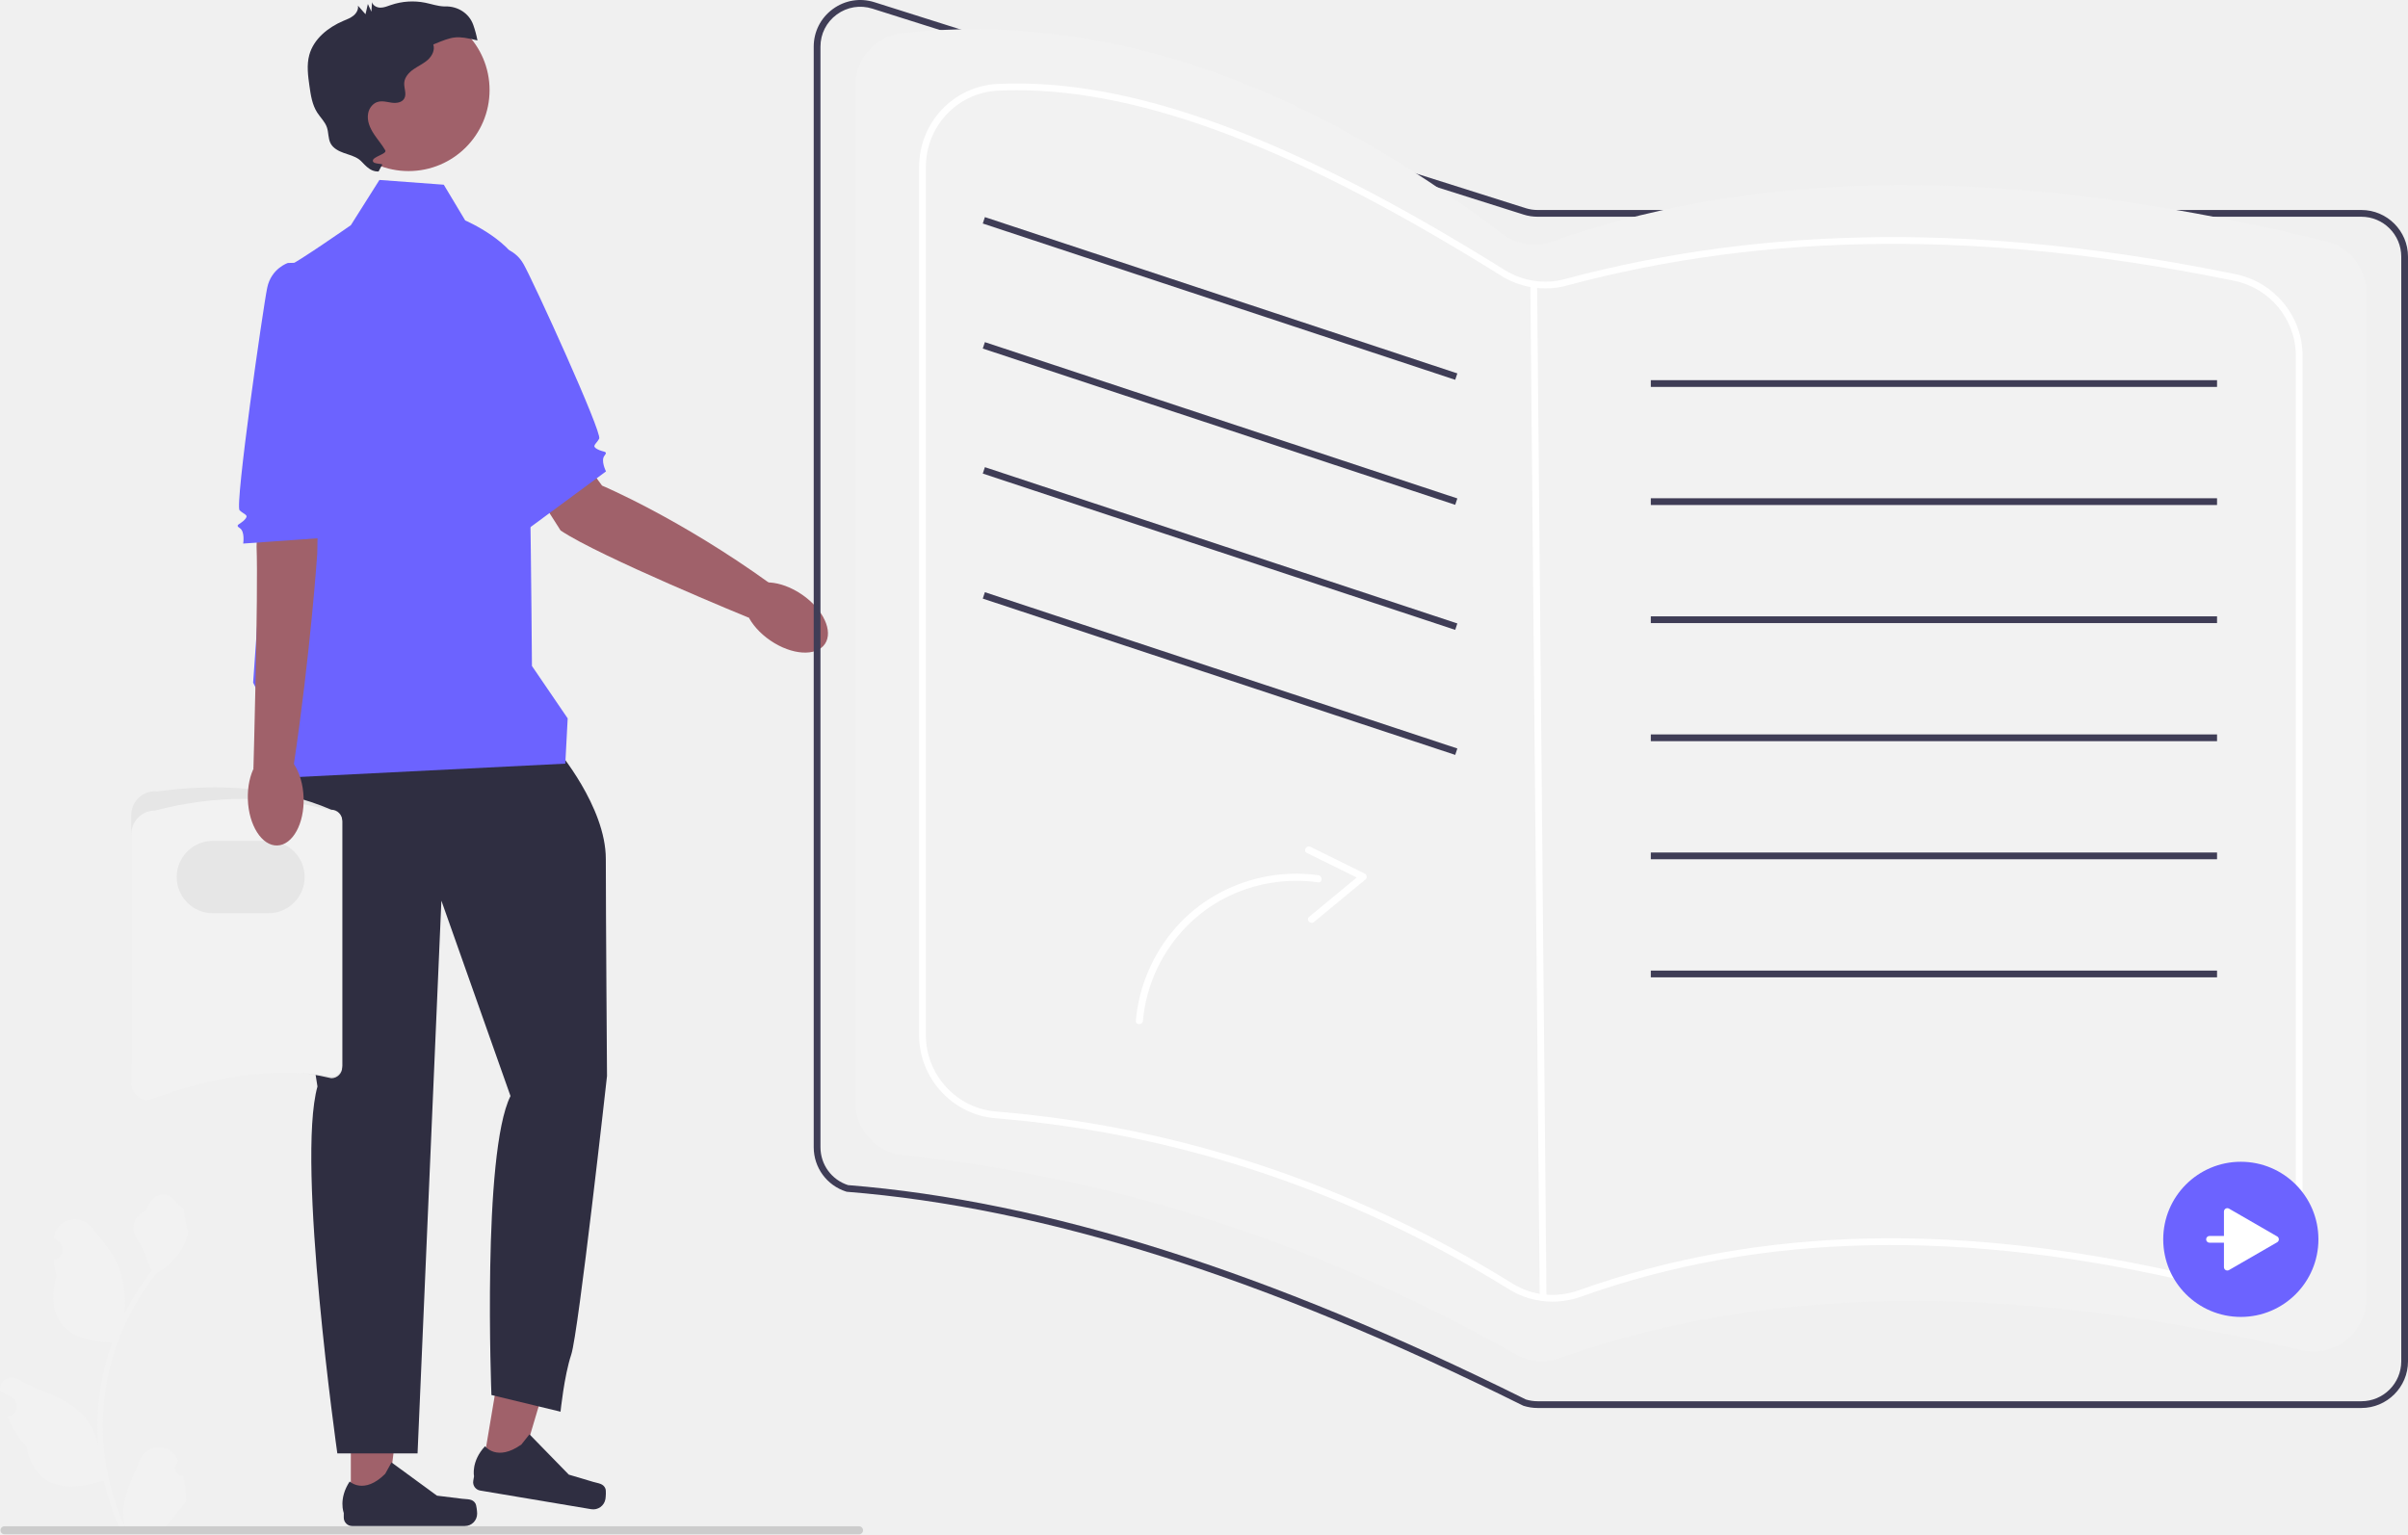
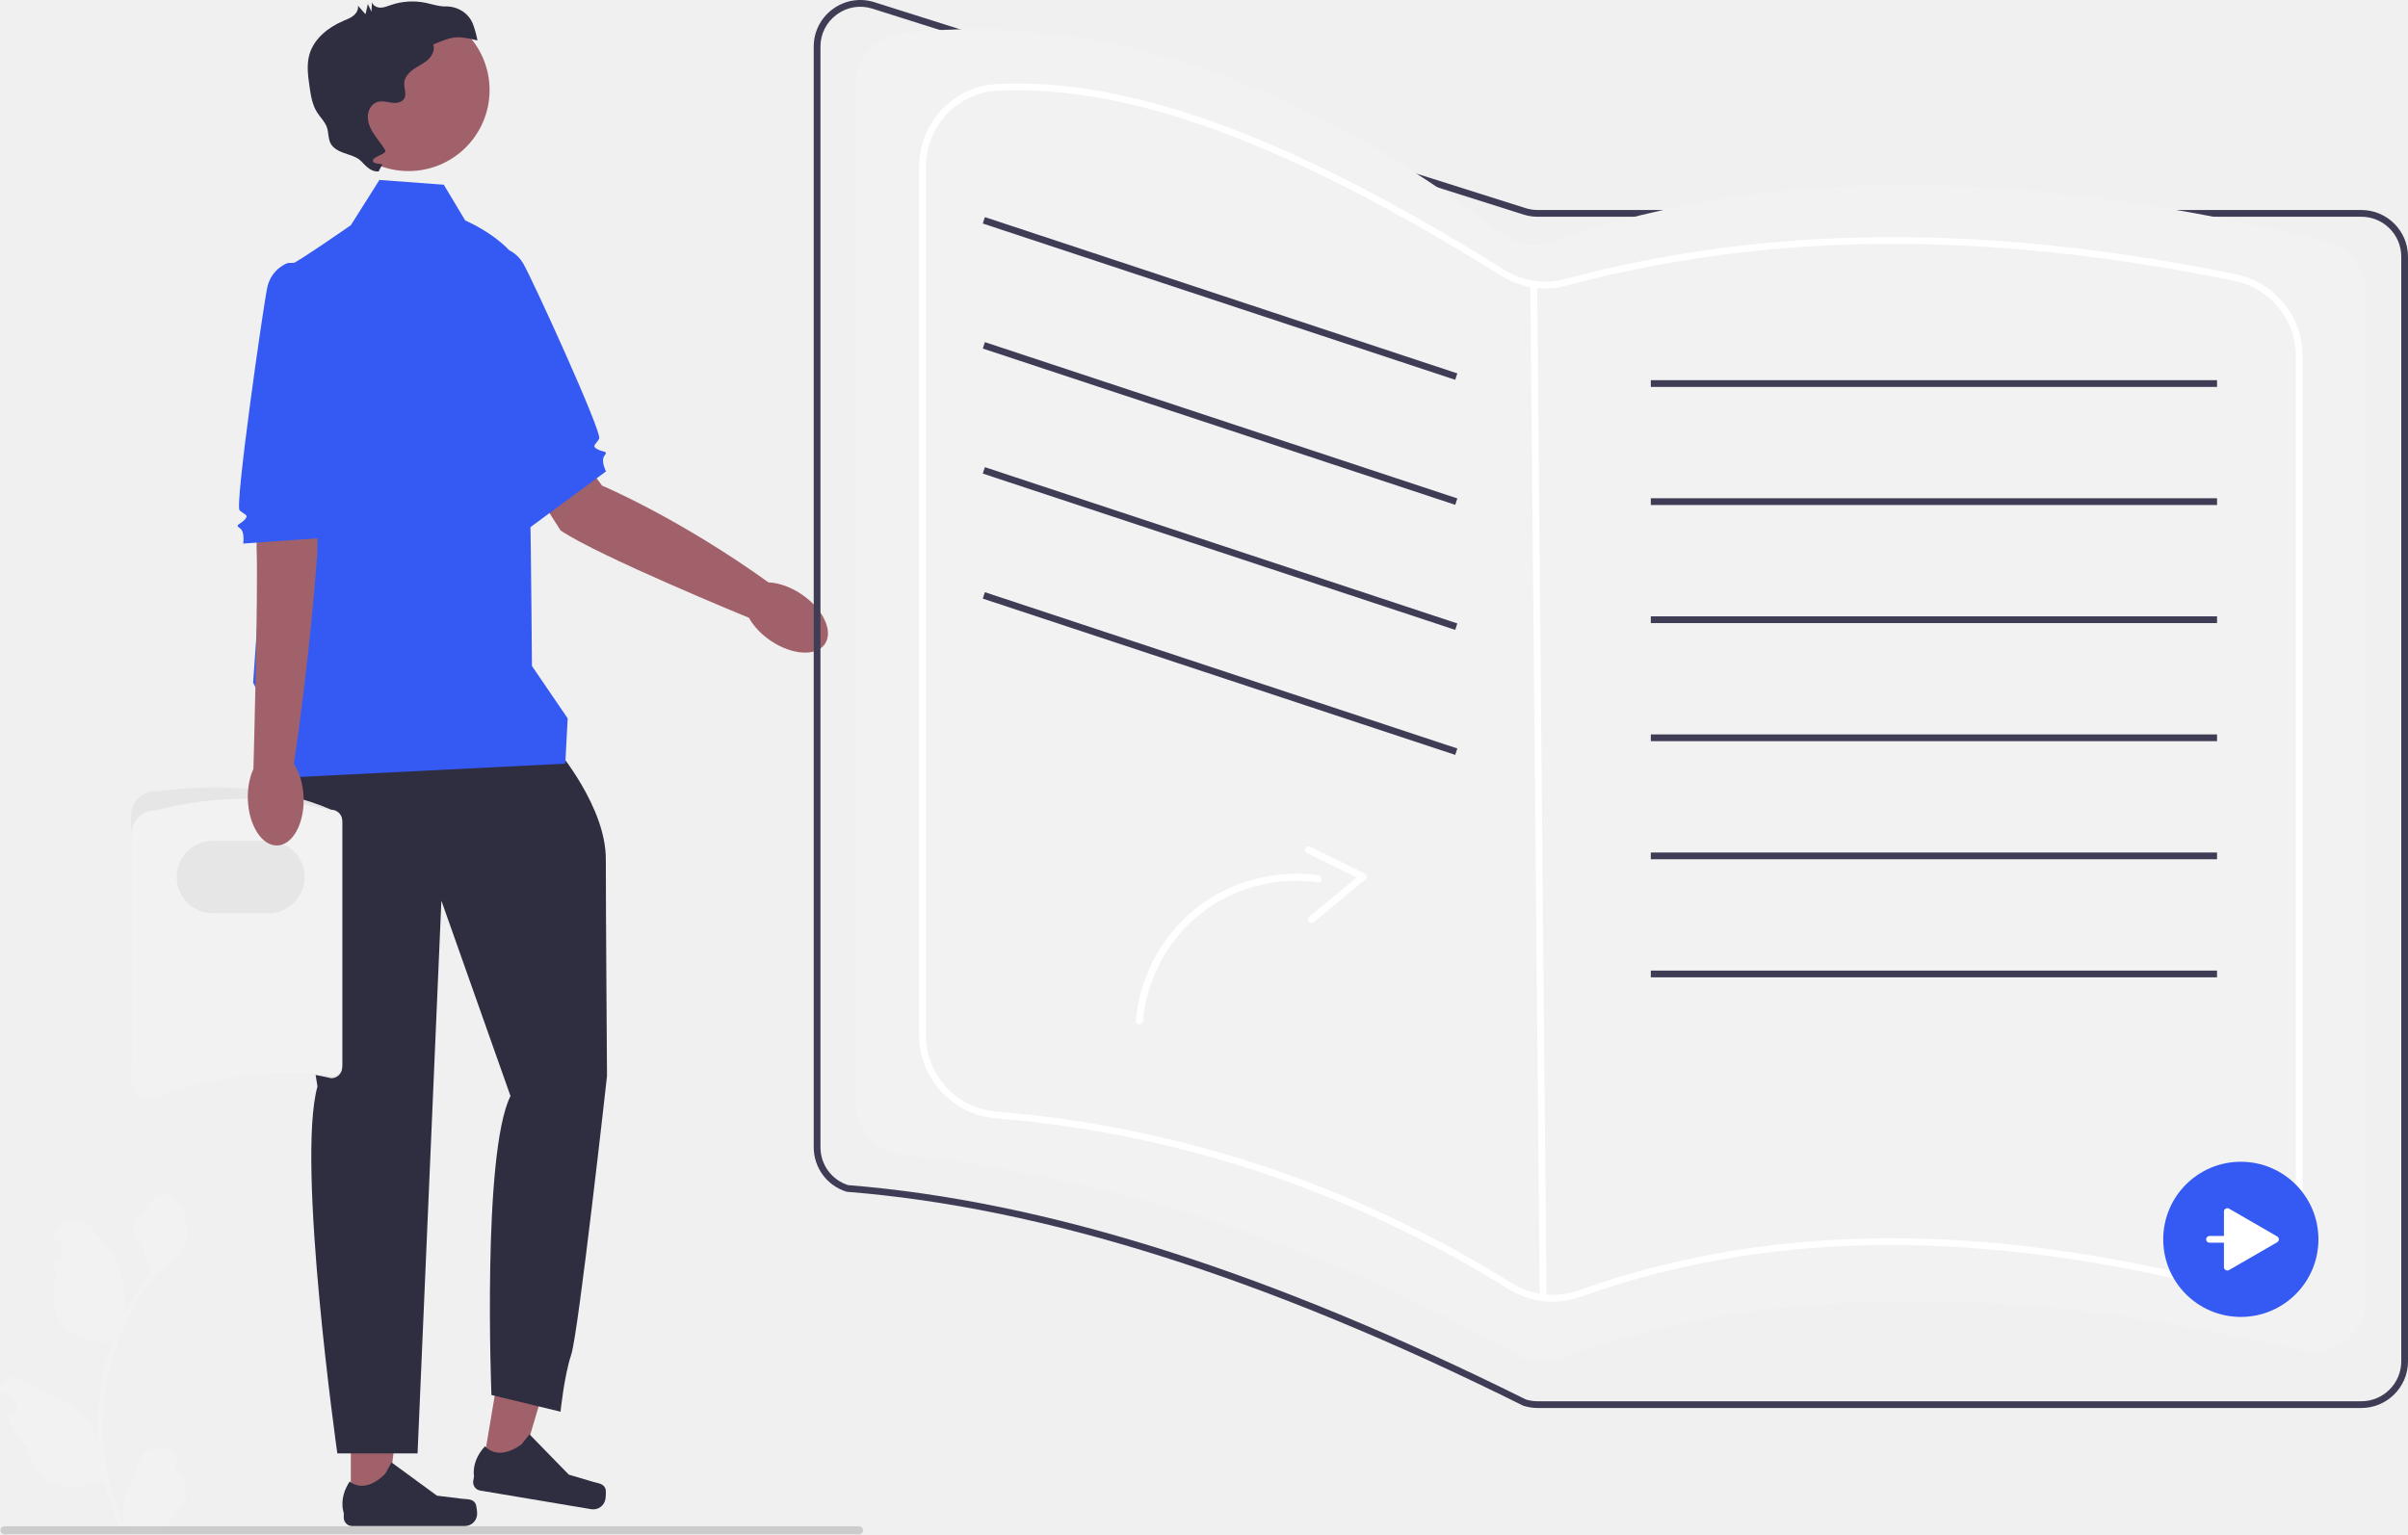
<svg xmlns="http://www.w3.org/2000/svg" width="713.742" height="454.878" viewBox="0 0 713.742 454.878">
  <path d="M151.455,107.121l26.994,36.849s23.015,9.678,49.913,29.109l-6.439,10.051s-44.397-18.18-55.759-25.861l-20.747-32.525,6.038-17.623Z" fill="#a0616a" />
  <ellipse cx="233.007" cy="183.071" rx="8.267" ry="13.924" transform="translate(-49.60553 272.1628) rotate(-55.65347)" fill="#a0616a" />
-   <path d="M138.261,75.664l8.834-2.506s5.142,.01,8.043,5.061c2.901,5.051,23.441,50.085,22.468,51.829-.974,1.745-2.333,2.13-.588,3.104,1.745,.974,3.342,.48,2.153,1.939s.454,4.664,.454,4.664l-22.66,16.719-18.703-80.809Z" fill="#6c63ff" />
+   <path d="M138.261,75.664l8.834-2.506s5.142,.01,8.043,5.061c2.901,5.051,23.441,50.085,22.468,51.829-.974,1.745-2.333,2.13-.588,3.104,1.745,.974,3.342,.48,2.153,1.939s.454,4.664,.454,4.664l-22.66,16.719-18.703-80.809Z" fill="#355af3" />
  <polygon points="103.988 445.968 114.765 445.967 119.892 404.397 103.986 404.398 103.988 445.968" fill="#a0616a" />
  <path d="M140.912,445.724h0c.336,.565,.513,2.389,.513,3.046h0c0,2.02-1.638,3.658-3.658,3.658h-33.376c-1.378,0-2.495-1.117-2.495-2.495v-1.39s-1.651-4.176,1.748-9.324c0,0,4.225,4.031,10.538-2.282l1.862-3.373,13.476,9.855,7.469,.919c1.634,.201,3.083-.031,3.924,1.385Z" fill="#2f2e41" />
  <polygon points="142.995 435.466 153.623 437.25 165.566 397.104 149.88 394.47 142.995 435.466" fill="#a0616a" />
  <path d="M179.449,441.342h0c.237,.613,.11,2.441,.001,3.089h0c-.335,1.992-2.221,3.336-4.213,3.001l-32.915-5.53c-1.359-.228-2.276-1.515-2.047-2.874l.23-1.37s-.936-4.392,3.269-8.905c0,0,3.499,4.675,10.77-.505l2.395-3.017,11.657,11.952,7.214,2.144c1.578,.469,3.046,.48,3.64,2.015Z" fill="#2f2e41" />
  <path d="M165.087,222.162s14.48,16.952,14.48,32.492,.353,64.355,.353,64.355c0,0-8.476,76.207-10.595,82.564-2.119,6.357-3.179,16.952-3.179,16.952l-20.484-4.944s-2.825-71.693,5.651-88.645l-20.484-57.92-7.063,163.87h-23.779s-12.244-86.173-5.887-108.776c0,0-14.127-86.173-10.595-91.118,3.532-4.944,81.582-8.829,81.582-8.829Z" fill="#2f2e41" />
-   <path d="M112.465,53.348l19.071,1.413,6.357,10.595s14.833,6.357,16.952,15.539c2.119,9.182,2.825,116.546,2.825,116.546l10.595,15.539-.706,13.42-84.76,4.238v-12.903l-7.77-15.35s8.476-122.903,10.595-123.609c2.119-.706,18.365-12.008,18.365-12.008l8.476-13.42Z" fill="#6c63ff" />
+   <path d="M112.465,53.348l19.071,1.413,6.357,10.595s14.833,6.357,16.952,15.539c2.119,9.182,2.825,116.546,2.825,116.546l10.595,15.539-.706,13.42-84.76,4.238v-12.903l-7.77-15.35s8.476-122.903,10.595-123.609c2.119-.706,18.365-12.008,18.365-12.008l8.476-13.42Z" fill="#355af3" />
  <circle cx="121.096" cy="26.704" r="24.015" fill="#a0616a" />
  <path d="M140.279,7.387c-1.222-3.466-4.612-5.568-8.286-5.486-.156,.003-.311,.002-.465-.004-1.85-.076-3.626-.708-5.44-1.078-3.381-.691-6.947-.46-10.21,.662-1.014,.349-2.03,.787-3.103,.788-1.073,0-2.241-.588-2.503-1.628-.062,.942-.124,1.884-.186,2.826-.349-.762-.698-1.525-1.047-2.287l-.699,3.04-2.24-2.541c.2,1.12-.453,2.249-1.337,2.965-.884,.716-1.976,1.112-3.022,1.558-4.517,1.925-8.758,5.334-10.06,10.069-.822,2.991-.392,6.166,.044,9.237,.385,2.715,.804,5.524,2.28,7.836,.946,1.482,2.31,2.729,2.886,4.39,.537,1.548,.334,3.321,1.098,4.771,.767,1.456,2.351,2.28,3.901,2.833,1.55,.553,3.198,.945,4.533,1.908,1.335,.963,2.884,3.737,5.793,3.588l.939-1.764c.966-.787-2.608-.163-2.645-1.408-.037-1.245,4.3-2.014,3.685-3.098-.943-1.661-2.218-3.107-3.28-4.695-1.242-1.857-2.219-4.026-1.791-6.292,.167-.882,.579-1.714,1.208-2.355,1.812-1.846,3.832-1.035,5.795-.771,1.353,.182,2.969-.028,3.672-1.199,.822-1.37-.094-3.112,.018-4.705,.119-1.688,1.398-3.073,2.79-4.035,1.392-.963,2.973-1.664,4.225-2.802,1.252-1.139,2.144-2.917,1.598-4.519,5.936-2.471,6.845-2.705,13.096-1.198-.298-1.563-.715-3.103-1.244-4.604Z" fill="#2f2e41" />
  <g>
    <path d="M38.894,314.543v-72.895c0-1.999,.852-3.913,2.338-5.25,1.486-1.337,3.478-1.984,5.467-1.775,18.422-2.478,35.773-1.3,51.498,5.43,1.781,0,3.23,1.449,3.23,3.23v73.15c0,1.781-1.449,3.23-3.23,3.23-17.309-4.06-35.566-3.003-54.183,0-2.823,0-5.12-2.297-5.12-5.12Z" fill="#e6e6e6" />
    <path d="M38.894,321.032v-73.666c0-3.895,3.169-7.064,7.064-7.064,17.616-4.609,35.029-4.617,52.238,0,1.781,0,3.23,1.449,3.23,3.23v72.401c0,1.778-1.445,3.226-3.222,3.23-16.968-2.952-35.145-.077-54.191,6.988-2.823,0-5.12-2.297-5.12-5.12Z" fill="#f2f2f2" />
    <path d="M79.572,270.745h-16.473c-5.916,0-10.729-4.812-10.729-10.729s4.813-10.729,10.729-10.729h16.473c5.917,0,10.729,4.813,10.729,10.729s-4.813,10.729-10.729,10.729Z" fill="#e6e6e6" />
  </g>
  <path d="M94.67,126.057l-.63,38.032s-2.012,29.64-7.01,62.996l-11.912,.76s1.466-52.081,.932-65.785l.842-30.438,17.778-5.565Z" fill="#a0616a" />
  <ellipse cx="81.726" cy="236.743" rx="8.267" ry="13.924" transform="translate(-7.99527 2.91297) rotate(-1.94678)" fill="#a0616a" />
-   <path d="M94.485,77.637l-9.176,.334s-4.89,1.592-6.096,7.29c-1.206,5.698-9.66,64.671-8.197,66.031,1.463,1.36,2.875,1.309,1.515,2.772-1.36,1.463-3.032,1.485-1.452,2.507,1.58,1.022,1.003,4.577,1.003,4.577l25.38-1.798-2.976-81.714Z" fill="#6c63ff" />
+   <path d="M94.485,77.637l-9.176,.334s-4.89,1.592-6.096,7.29c-1.206,5.698-9.66,64.671-8.197,66.031,1.463,1.36,2.875,1.309,1.515,2.772-1.36,1.463-3.032,1.485-1.452,2.507,1.58,1.022,1.003,4.577,1.003,4.577l25.38-1.798-2.976-81.714Z" fill="#355af3" />
  <path d="M699.916,417.428h-244.152c-1.417,0-2.819-.217-4.169-.644l-.144-.058c-76.45-37.994-141.996-58.73-200.383-63.396l-.222-.044c-5.776-1.827-9.656-7.125-9.656-13.183V13.838c0-4.455,2.062-8.521,5.655-11.153,3.594-2.633,8.091-3.372,12.341-2.029l193.012,61.05c1.156,.366,2.356,.551,3.566,.551h244.152c7.624,0,13.826,6.203,13.826,13.826V403.602c0,7.624-6.202,13.826-13.826,13.826Zm-247.646-2.527c1.133,.35,2.308,.527,3.494,.527h244.152c6.521,0,11.826-5.305,11.826-11.826V76.083c0-6.521-5.305-11.826-11.826-11.826h-244.152c-1.416,0-2.818-.216-4.169-.644L258.582,2.563c-3.634-1.15-7.481-.517-10.555,1.735-3.074,2.252-4.837,5.729-4.837,9.54V340.105c0,5.145,3.271,9.647,8.154,11.242,58.599,4.703,124.326,25.492,200.926,63.554Z" fill="#3f3d56" />
  <path d="M462.284,402.612c66.57-23.557,140.836-20.853,219.732-2.349,9.904,2.323,19.4-5.135,19.4-15.308V86.842c0-7.239-4.935-13.569-11.968-15.289-83.229-20.353-160.969-24.097-229.479,.088-5.019,1.772-10.59,.812-14.825-2.412C387.413,25.282,328.329,3.248,267.48,9.79c-7.96,.856-13.964,7.64-13.964,15.646V326.801c0,8.069,6.105,14.816,14.131,15.651,65.494,6.812,125.676,27.456,181.645,59.07,3.963,2.238,8.701,2.609,12.992,1.091Z" fill="#f2f2f2" />
  <path d="M460.146,385.895c-4.534,0-8.999-1.246-12.934-3.689-47.004-29.192-98.215-46.246-152.208-50.688-12.658-1.042-22.574-11.839-22.574-24.581V49.522c0-13.212,10.246-24.038,23.327-24.646,39.311-1.833,87.042,15.698,150.205,55.15,5.343,3.336,11.84,4.327,17.826,2.722,60.028-16.113,125.098-16.584,198.932-1.439,11.462,2.352,19.782,12.525,19.782,24.192v251.261c0,7.582-3.41,14.625-9.356,19.321-5.99,4.731-13.698,6.428-21.147,4.654-69.846-16.624-129.822-15.423-183.359,3.675h0c-2.78,.992-5.651,1.482-8.493,1.482ZM301.369,26.748c-1.861,0-3.696,.042-5.519,.127-12.011,.558-21.419,10.506-21.419,22.647V306.937c0,11.709,9.109,21.631,20.738,22.587,54.312,4.469,105.822,21.621,153.099,50.982,5.882,3.654,13.063,4.391,19.7,2.023l.336,.941-.336-.941c53.911-19.232,114.26-20.455,184.494-3.737,6.851,1.63,13.938,.072,19.445-4.278,5.463-4.315,8.596-10.785,8.596-17.752V105.501c0-10.721-7.647-20.071-18.185-22.233-73.521-15.082-138.291-14.62-198.011,1.412-6.522,1.749-13.593,.672-19.404-2.957-59.858-37.388-105.696-54.976-143.534-54.976Z" fill="#fff" />
  <rect x="454.996" y="84.245" width="2" height="301.19" transform="translate(-2.15024 4.22302) rotate(-.52937)" fill="#fff" />
  <rect x="360.63" y="14.733" width="2" height="147.5" transform="translate(164.0261 404.0115) rotate(-71.69155)" fill="#3f3d56" />
  <rect x="360.63" y="51.801" width="2" height="147.5" transform="translate(128.8346 429.4351) rotate(-71.69155)" fill="#3f3d56" />
  <rect x="360.63" y="88.869" width="2" height="147.5" transform="translate(93.6436 454.8584) rotate(-71.69155)" fill="#3f3d56" />
  <rect x="360.63" y="125.936" width="2" height="147.5" transform="translate(58.4526 480.2817) rotate(-71.69155)" fill="#3f3d56" />
  <rect x="489.307" y="112.71" width="167.833" height="2" fill="#3f3d56" />
  <rect x="489.307" y="147.718" width="167.833" height="2" fill="#3f3d56" />
  <rect x="489.307" y="182.726" width="167.833" height="2" fill="#3f3d56" />
  <rect x="489.307" y="217.735" width="167.833" height="2" fill="#3f3d56" />
  <rect x="489.307" y="252.743" width="167.833" height="2" fill="#3f3d56" />
  <rect x="489.307" y="287.751" width="167.833" height="2" fill="#3f3d56" />
  <path d="M54.259,437.545c-2.066,.129-3.208-2.437-1.645-3.933l.155-.618c-.02-.05-.041-.099-.062-.148-2.089-4.982-9.17-4.947-11.241,.042-1.839,4.428-4.179,8.864-4.756,13.546-.258,2.067-.142,4.172,.316,6.2-4.308-9.411-6.575-19.687-6.575-30.021,0-2.597,.142-5.193,.433-7.783,.239-2.119,.568-4.224,.995-6.31,2.306-11.277,7.299-22.018,14.5-30.99,3.462-1.892,6.349-4.851,8.093-8.397,.626-1.279,1.117-2.655,1.35-4.056-.394,.052-1.486-5.949-1.188-6.317-.549-.833-1.532-1.247-2.131-2.06-2.982-4.043-7.091-3.337-9.236,2.157-4.582,2.313-4.627,6.148-1.815,9.837,1.789,2.347,2.035,5.522,3.604,8.035-.162,.207-.329,.407-.491,.614-2.961,3.798-5.522,7.88-7.681,12.169,.61-4.766-.291-10.508-1.826-14.21-1.748-4.217-5.025-7.769-7.91-11.415-3.466-4.379-10.573-2.468-11.184,3.083-.006,.054-.012,.107-.017,.161,.429,.242,.848,.499,1.259,.77,2.339,1.547,1.531,5.174-1.241,5.602l-.063,.01c.155,1.544,.42,3.074,.807,4.579-3.702,14.316,4.29,19.53,15.701,19.764,.252,.129,.497,.258,.749,.381-1.156,3.255-2.08,6.594-2.764,9.979-.614,2.99-1.04,6.013-1.279,9.049-.297,3.83-.271,7.68,.052,11.503l-.019-.136c-.82-4.211-3.107-8.145-6.427-10.87-4.946-4.063-11.933-5.559-17.268-8.824-2.568-1.572-5.859,.459-5.411,3.437l.022,.143c.794,.323,1.569,.698,2.319,1.117,.429,.242,.848,.499,1.259,.77,2.339,1.547,1.531,5.174-1.241,5.602l-.063,.01c-.045,.006-.084,.013-.129,.019,1.363,3.236,3.262,6.239,5.639,8.829,2.315,12.497,12.256,13.683,22.89,10.044h.006c1.163,5.064,2.861,10.011,5.044,14.726h18.02c.065-.2,.123-.407,.181-.607-1.666,.103-3.346,.006-4.986-.297,1.337-1.641,2.674-3.294,4.011-4.935,.032-.032,.058-.065,.084-.097,.678-.84,1.363-1.673,2.041-2.512l0-.001c.042-2.578-.267-5.147-.879-7.64l-.001-0Z" fill="#f2f2f2" />
  <path d="M255.81,453.688c0,.66-.53,1.19-1.19,1.19H1.33c-.66,0-1.19-.53-1.19-1.19,0-.66,.53-1.19,1.19-1.19H254.62c.66,0,1.19,.53,1.19,1.19Z" fill="#ccc" />
  <g>
-     <circle cx="664.19" cy="367.428" r="23" fill="#6c63ff" />
+     <circle cx="664.19" cy="367.428" r="23" fill="#355af3" />
    <path d="M674.961,366.562l-14.271-8.24c-.667-.385-1.5,.096-1.5,.866v7.24h-4.281c-.552,0-1,.448-1,1,0,.552,.448,1,1,1h4.281v7.24c0,.77,.833,1.251,1.5,.866l14.271-8.24c.667-.385,.667-1.347,0-1.732Z" fill="#fff" />
  </g>
  <g>
    <path d="M336.668,302.595c.896-10.25,5.151-20.041,11.962-27.747,6.634-7.506,15.703-12.655,25.482-14.753,5.459-1.171,11.114-1.399,16.642-.611,1.323,.189,1.288,2.29-.049,2.099-9.409-1.342-19.134,.298-27.588,4.642-8.666,4.453-15.602,11.696-19.886,20.43-2.45,4.995-3.979,10.446-4.463,15.988-.117,1.341-2.217,1.3-2.099-.049h0Z" fill="#fff" />
    <path d="M388.426,251.057l16.162,7.974c.588,.29,.684,1.247,.185,1.66l-15.3,12.648c-1.036,.856-2.493-.656-1.449-1.519l15.3-12.648,.185,1.66-16.162-7.974c-1.214-.599-.124-2.396,1.08-1.802h0Z" fill="#fff" />
  </g>
</svg>
